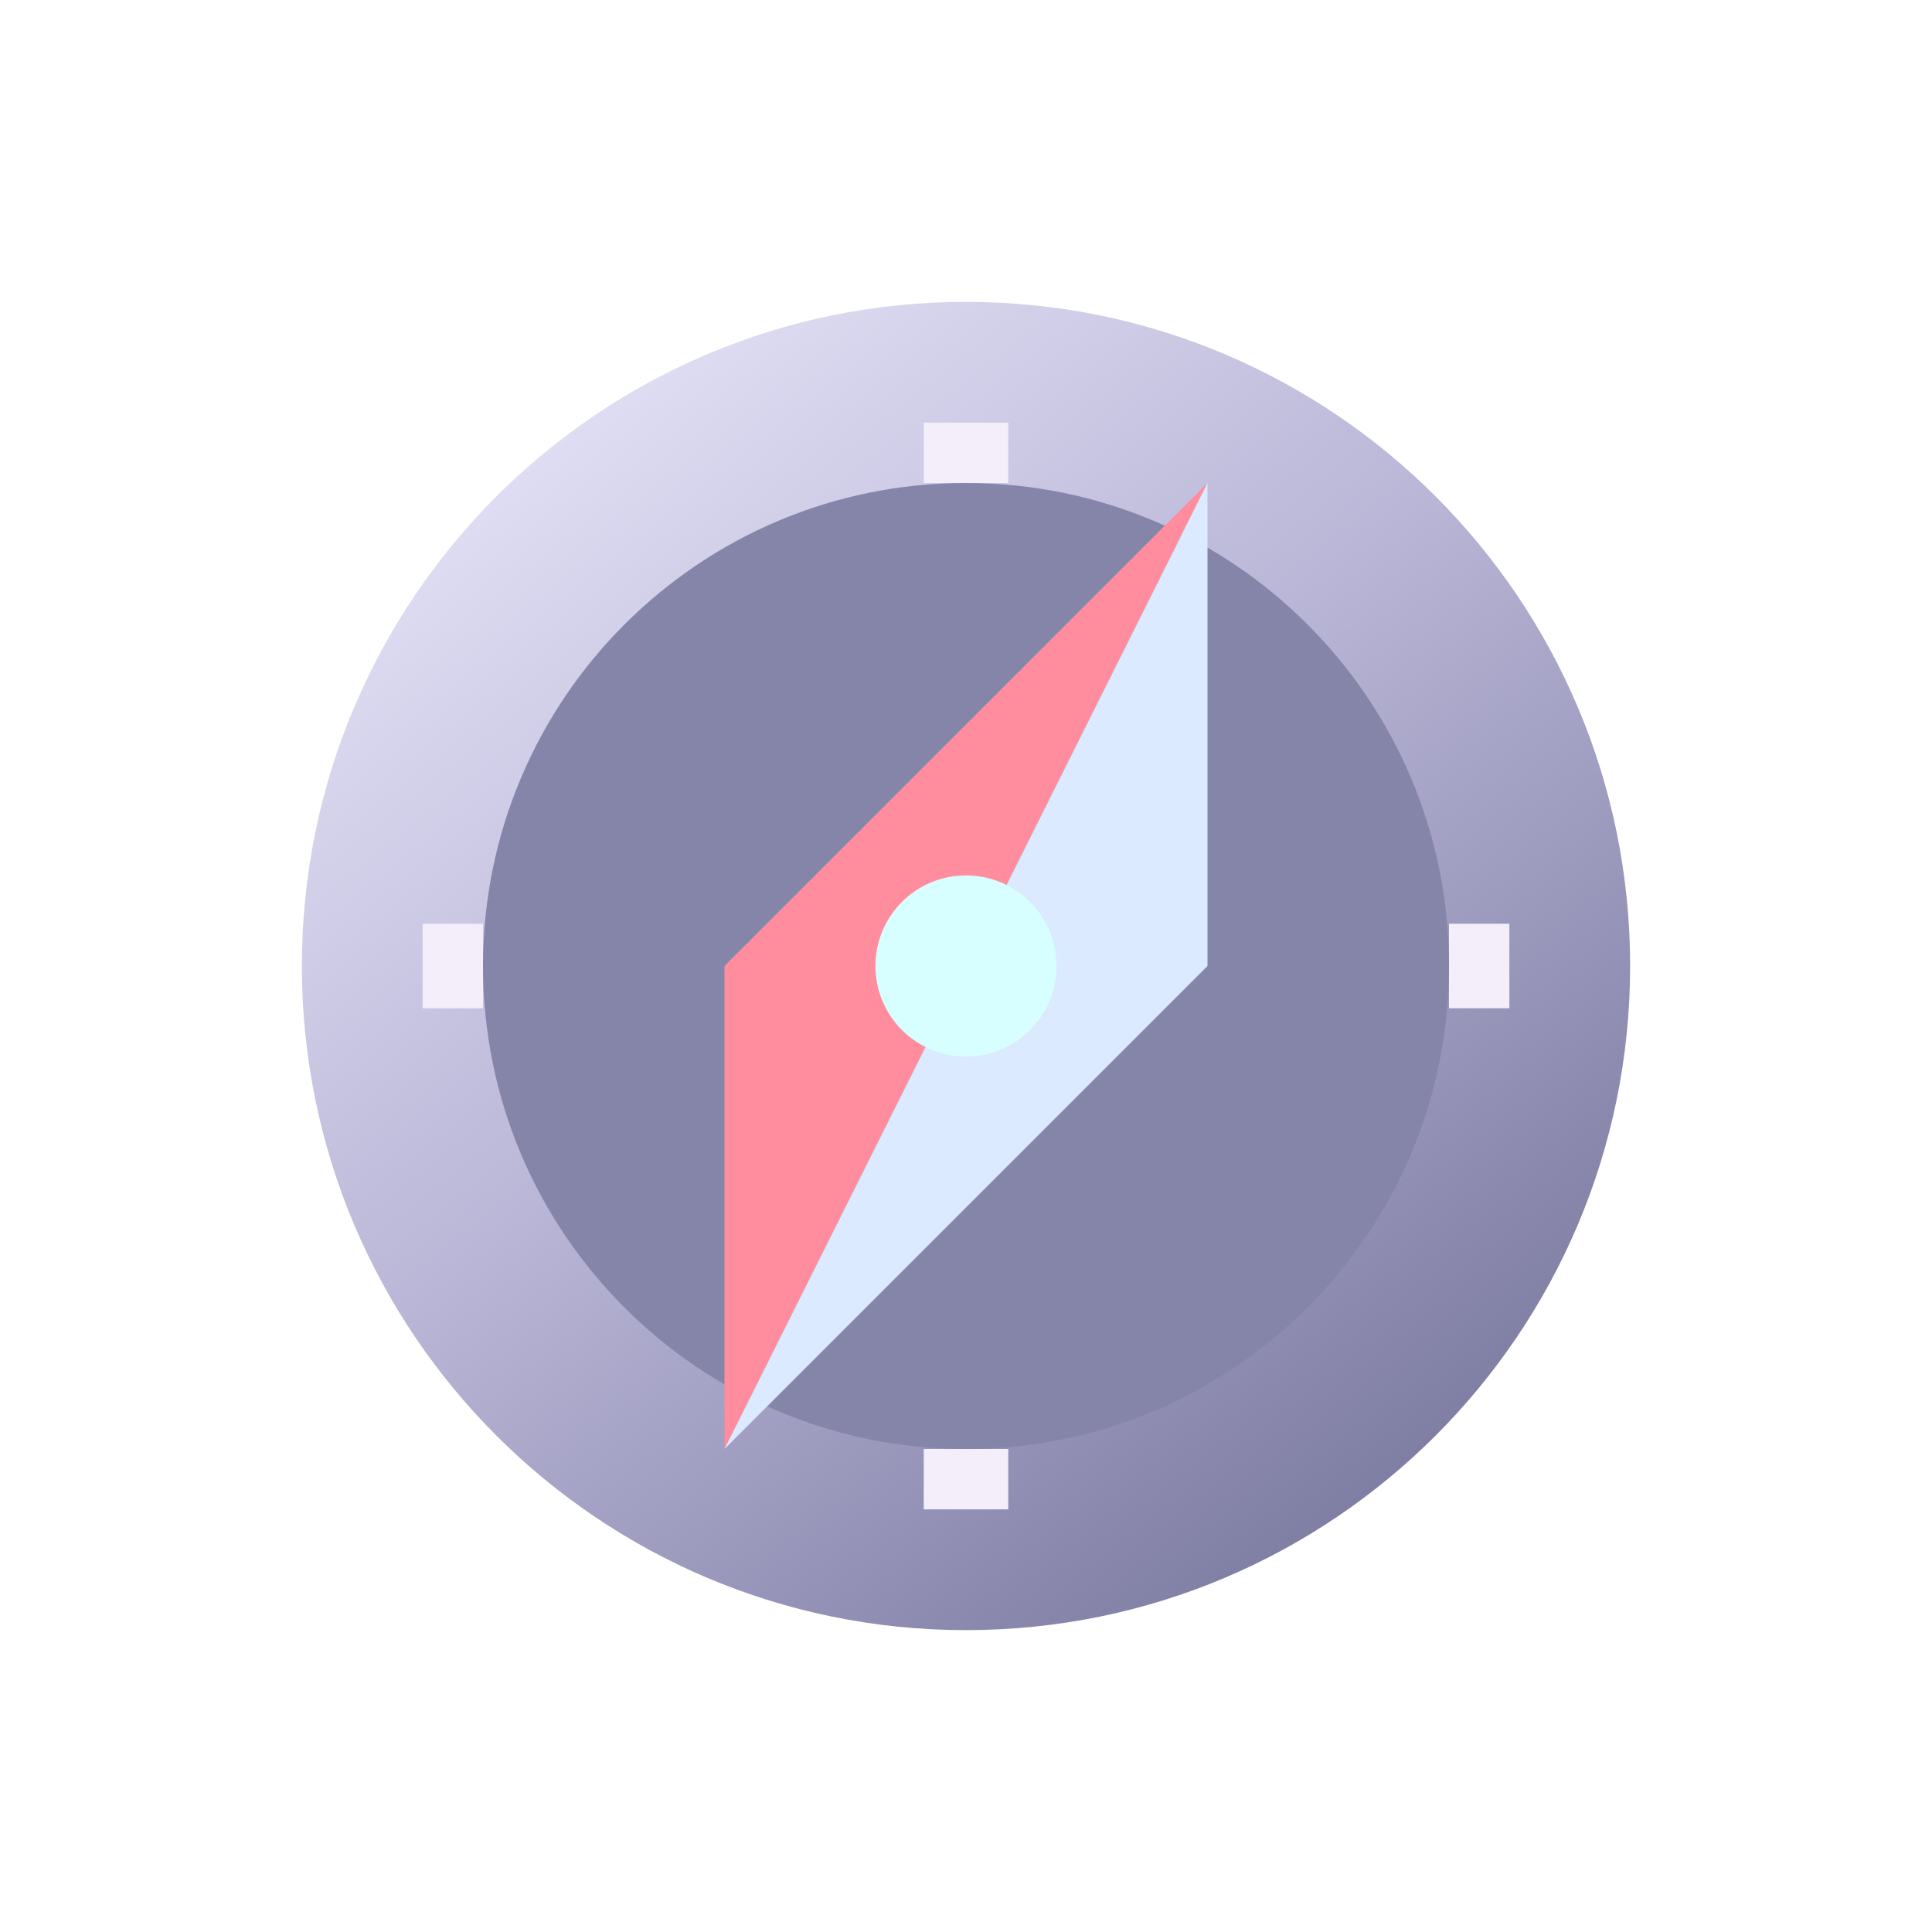
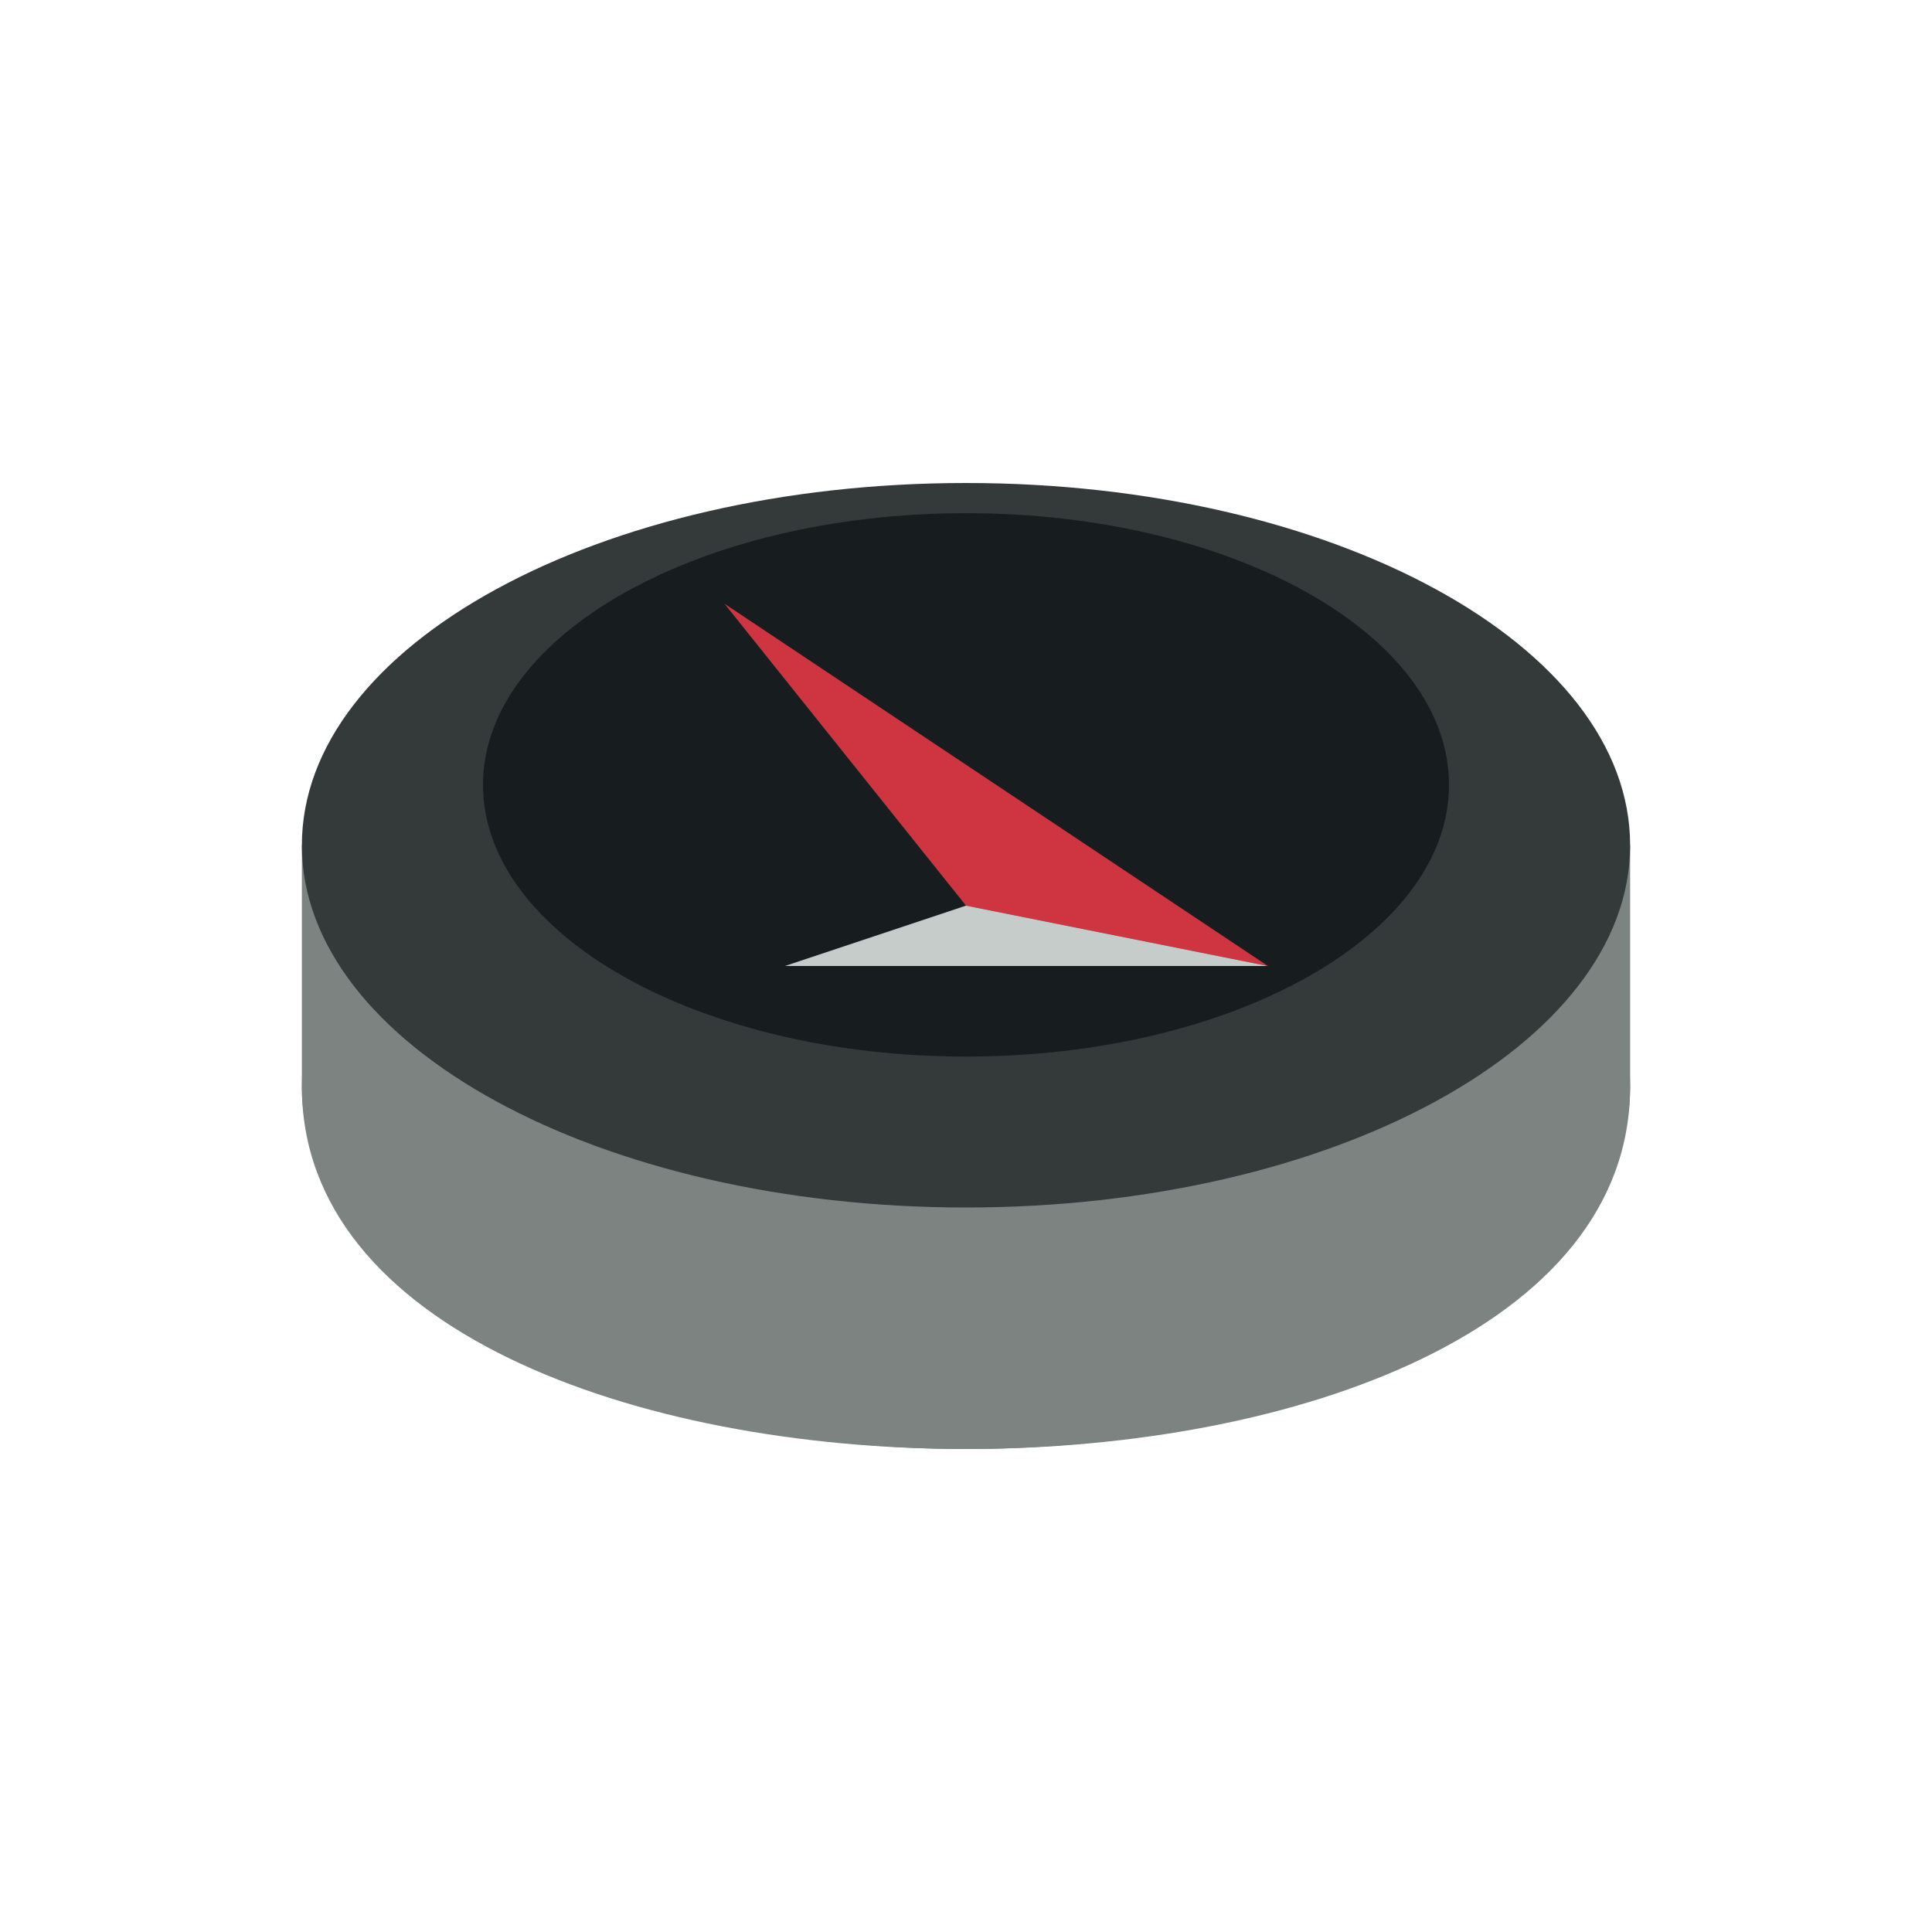
<svg xmlns="http://www.w3.org/2000/svg" viewBox="0 0 32 32">
-   <defs>
-     <linearGradient id="cyan" x2=".8" y2="1">
-       <stop stop-color="#c8ffff" />
-       <stop offset=".5" stop-color="#63e6e0" />
-       <stop offset="1" stop-color="#3398af" />
-     </linearGradient>
-     <linearGradient id="silver" x2=".8" y2="1">
-       <stop stop-color="#f0efff" />
-       <stop offset=".5" stop-color="#b9b6d7" />
-       <stop offset="1" stop-color="#77769c" />
-     </linearGradient>
-     <linearGradient id="gold" x2=".8" y2="1">
-       <stop stop-color="#fff1a0" />
-       <stop offset=".5" stop-color="#ffd85d" />
-       <stop offset="1" stop-color="#ce8c31" />
-     </linearGradient>
-     <linearGradient id="violet" x2=".8" y2="1">
-       <stop stop-color="#ecc5ff" />
-       <stop offset=".5" stop-color="#b58ae8" />
-       <stop offset="1" stop-color="#8054be" />
-     </linearGradient>
-     <linearGradient id="green" x2=".8" y2="1">
-       <stop stop-color="#bff79c" />
-       <stop offset=".5" stop-color="#6bd88f" />
-       <stop offset="1" stop-color="#369c7a" />
-     </linearGradient>
-     <linearGradient id="red" x2=".8" y2="1">
-       <stop stop-color="#ffb2ad" />
-       <stop offset=".5" stop-color="#fb677b" />
-       <stop offset="1" stop-color="#c54064" />
-     </linearGradient>
-     <linearGradient id="wood" x2=".8" y2="1">
-       <stop stop-color="#dcae83" />
-       <stop offset="1" stop-color="#986c66" />
-     </linearGradient>
-   </defs>
-   <g transform="translate(4 4) scale(1)">
-     <circle cx="12" cy="12" r="11" fill="url(#silver)" />
-     <circle cx="12" cy="12" r="8" fill="#8585aa" />
-     <path d="m16 4-4 8-4 8 0-8Z" fill="#ff8d9e" />
-     <path d="m16 4-4 8-4 8 8-8Z" fill="#dbeaff" />
-     <circle cx="12" cy="12" r="1.5" fill="#d7ffff" />
-     <path d="M12 3v1m0 16v1M3 12h1m16 0h1" stroke="#f3eefa" stroke-width="1.4" />
+   <g transform="translate(4 2) scale(1)">
+     <ellipse cx="12" cy="16" rx="11" ry="6" fill="#6c7372" />
+     <path d="M1 12v4c0 8 22 8 22 0v-4Z" fill="#7d8380" />
+     <ellipse cx="12" cy="12" rx="11" ry="6" fill="#333a39" />
+     <ellipse cx="12" cy="11" rx="8" ry="4.5" fill="#171d1e" />
+     <path d="m8 8 9 6-5-1Z" fill="#ce3540" />
+     <path d="m12 13 5 1-8 0Z" fill="#c6ccca" />
  </g>
</svg>
